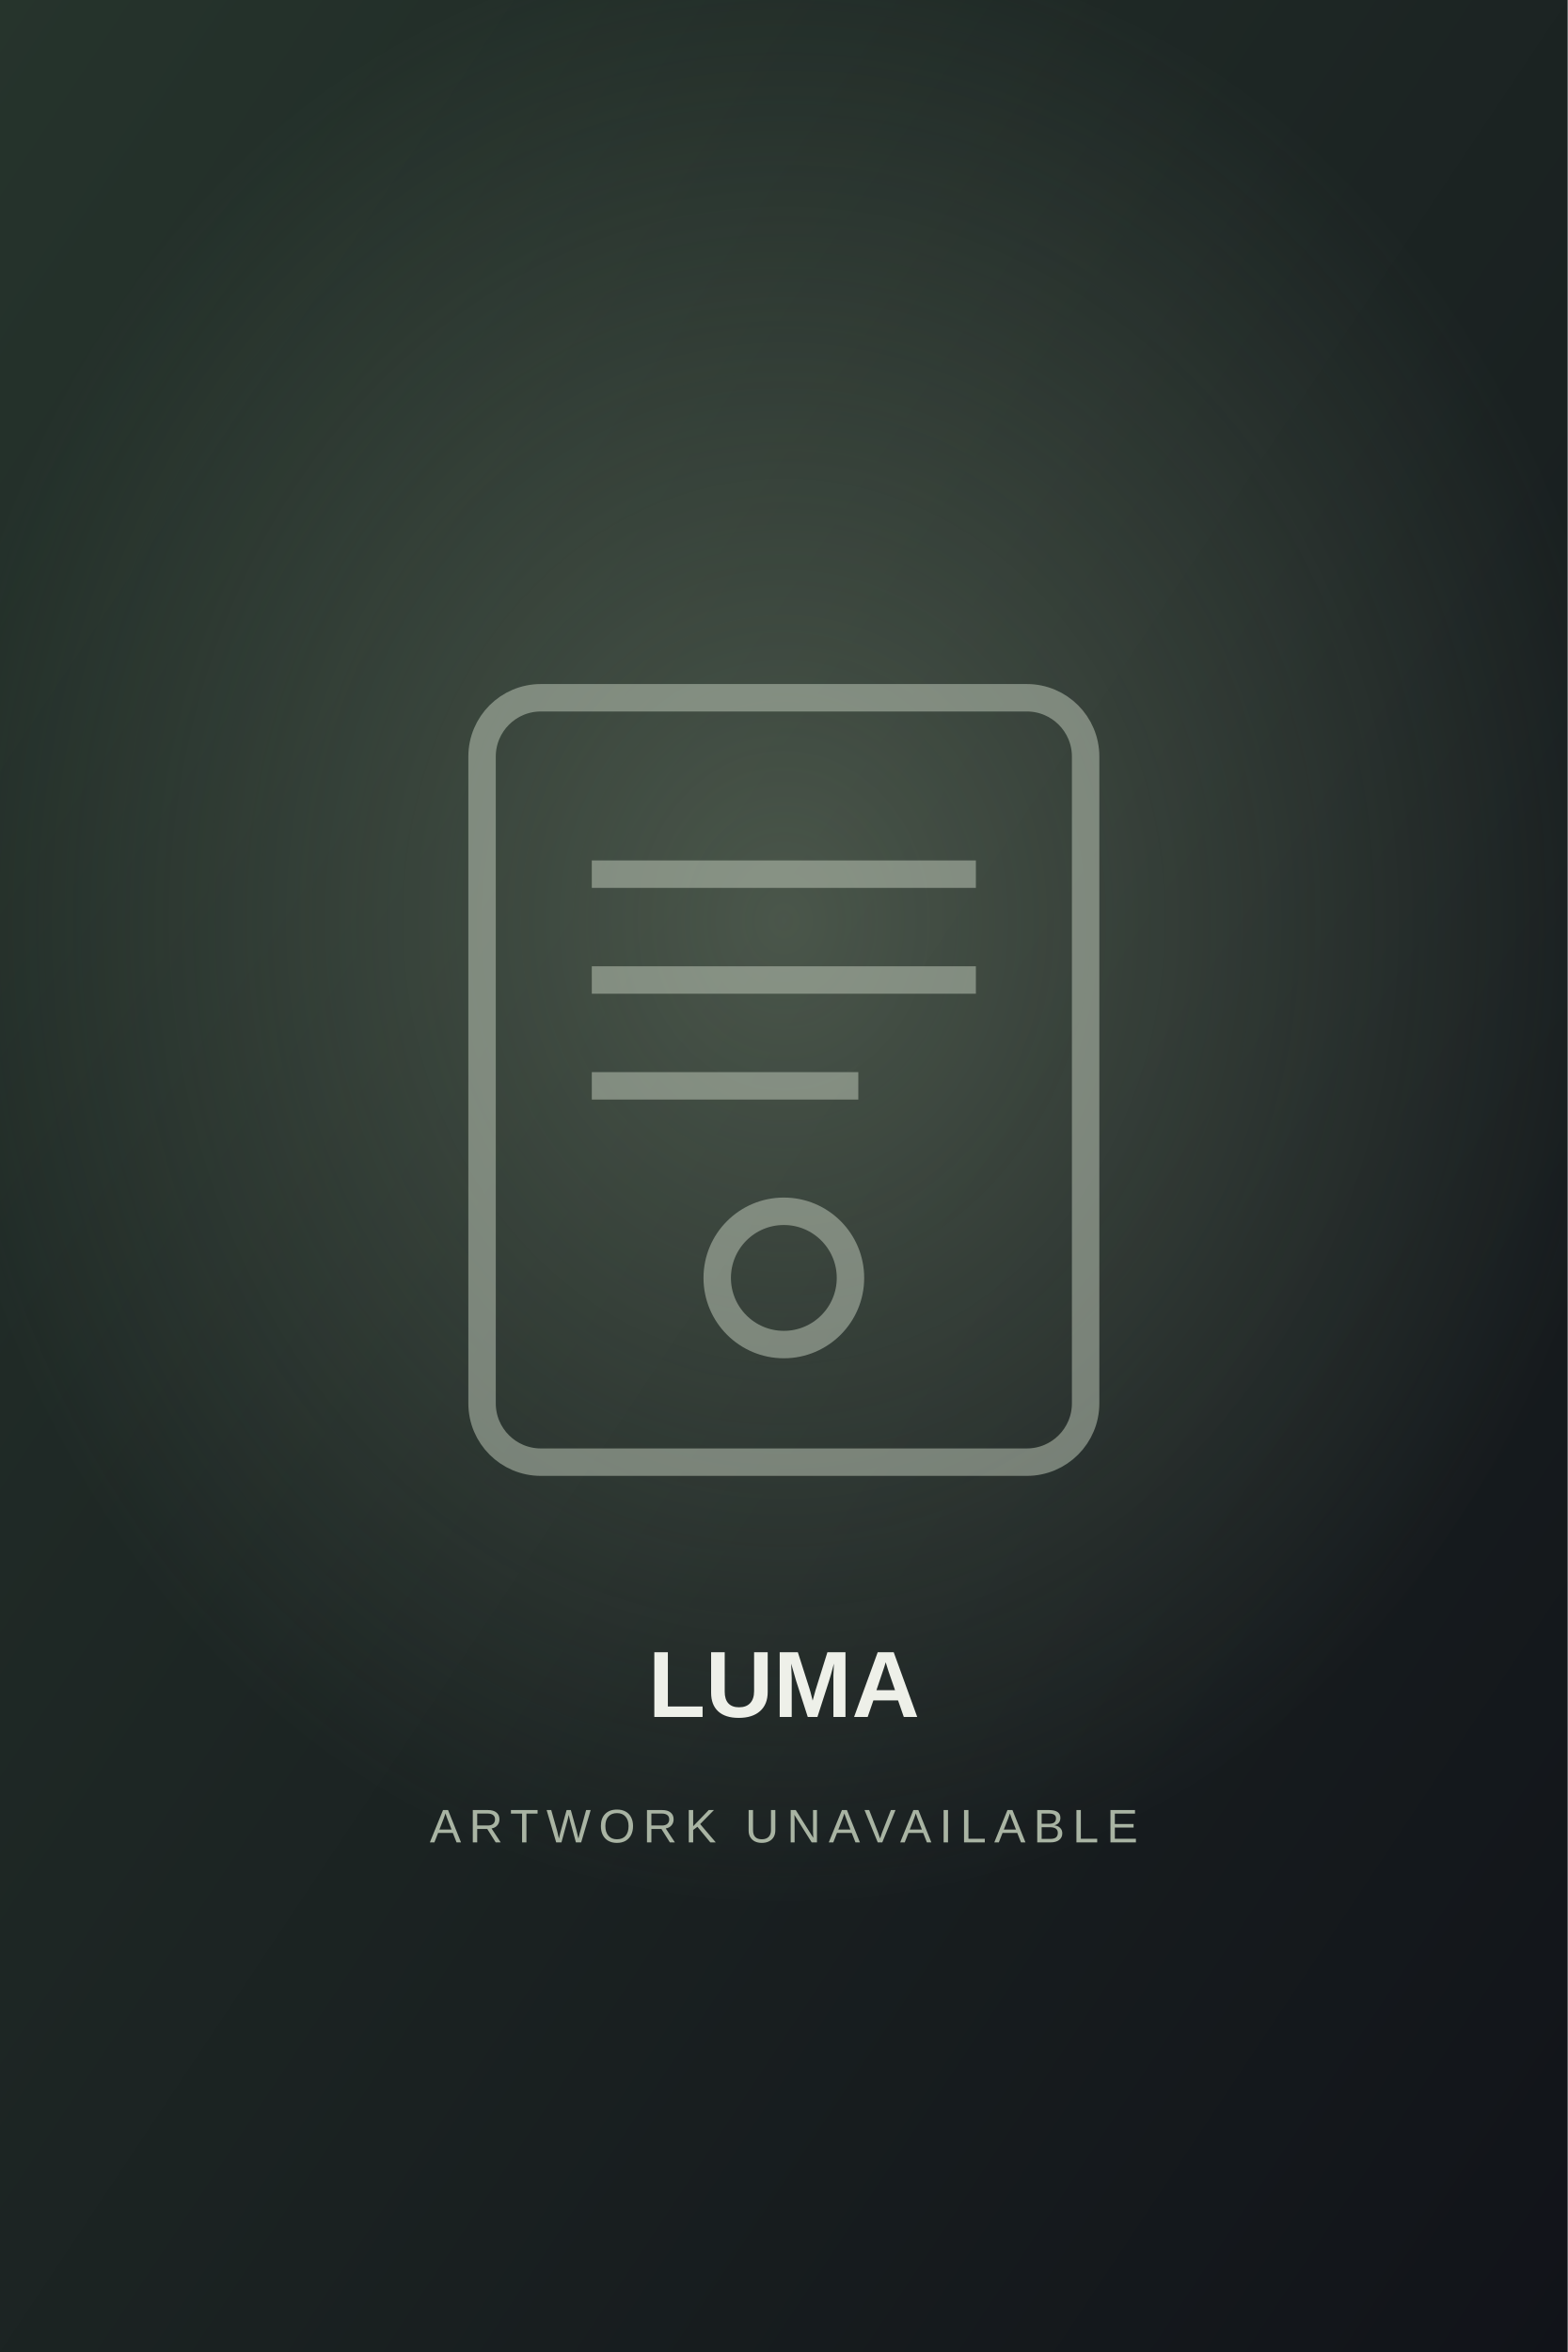
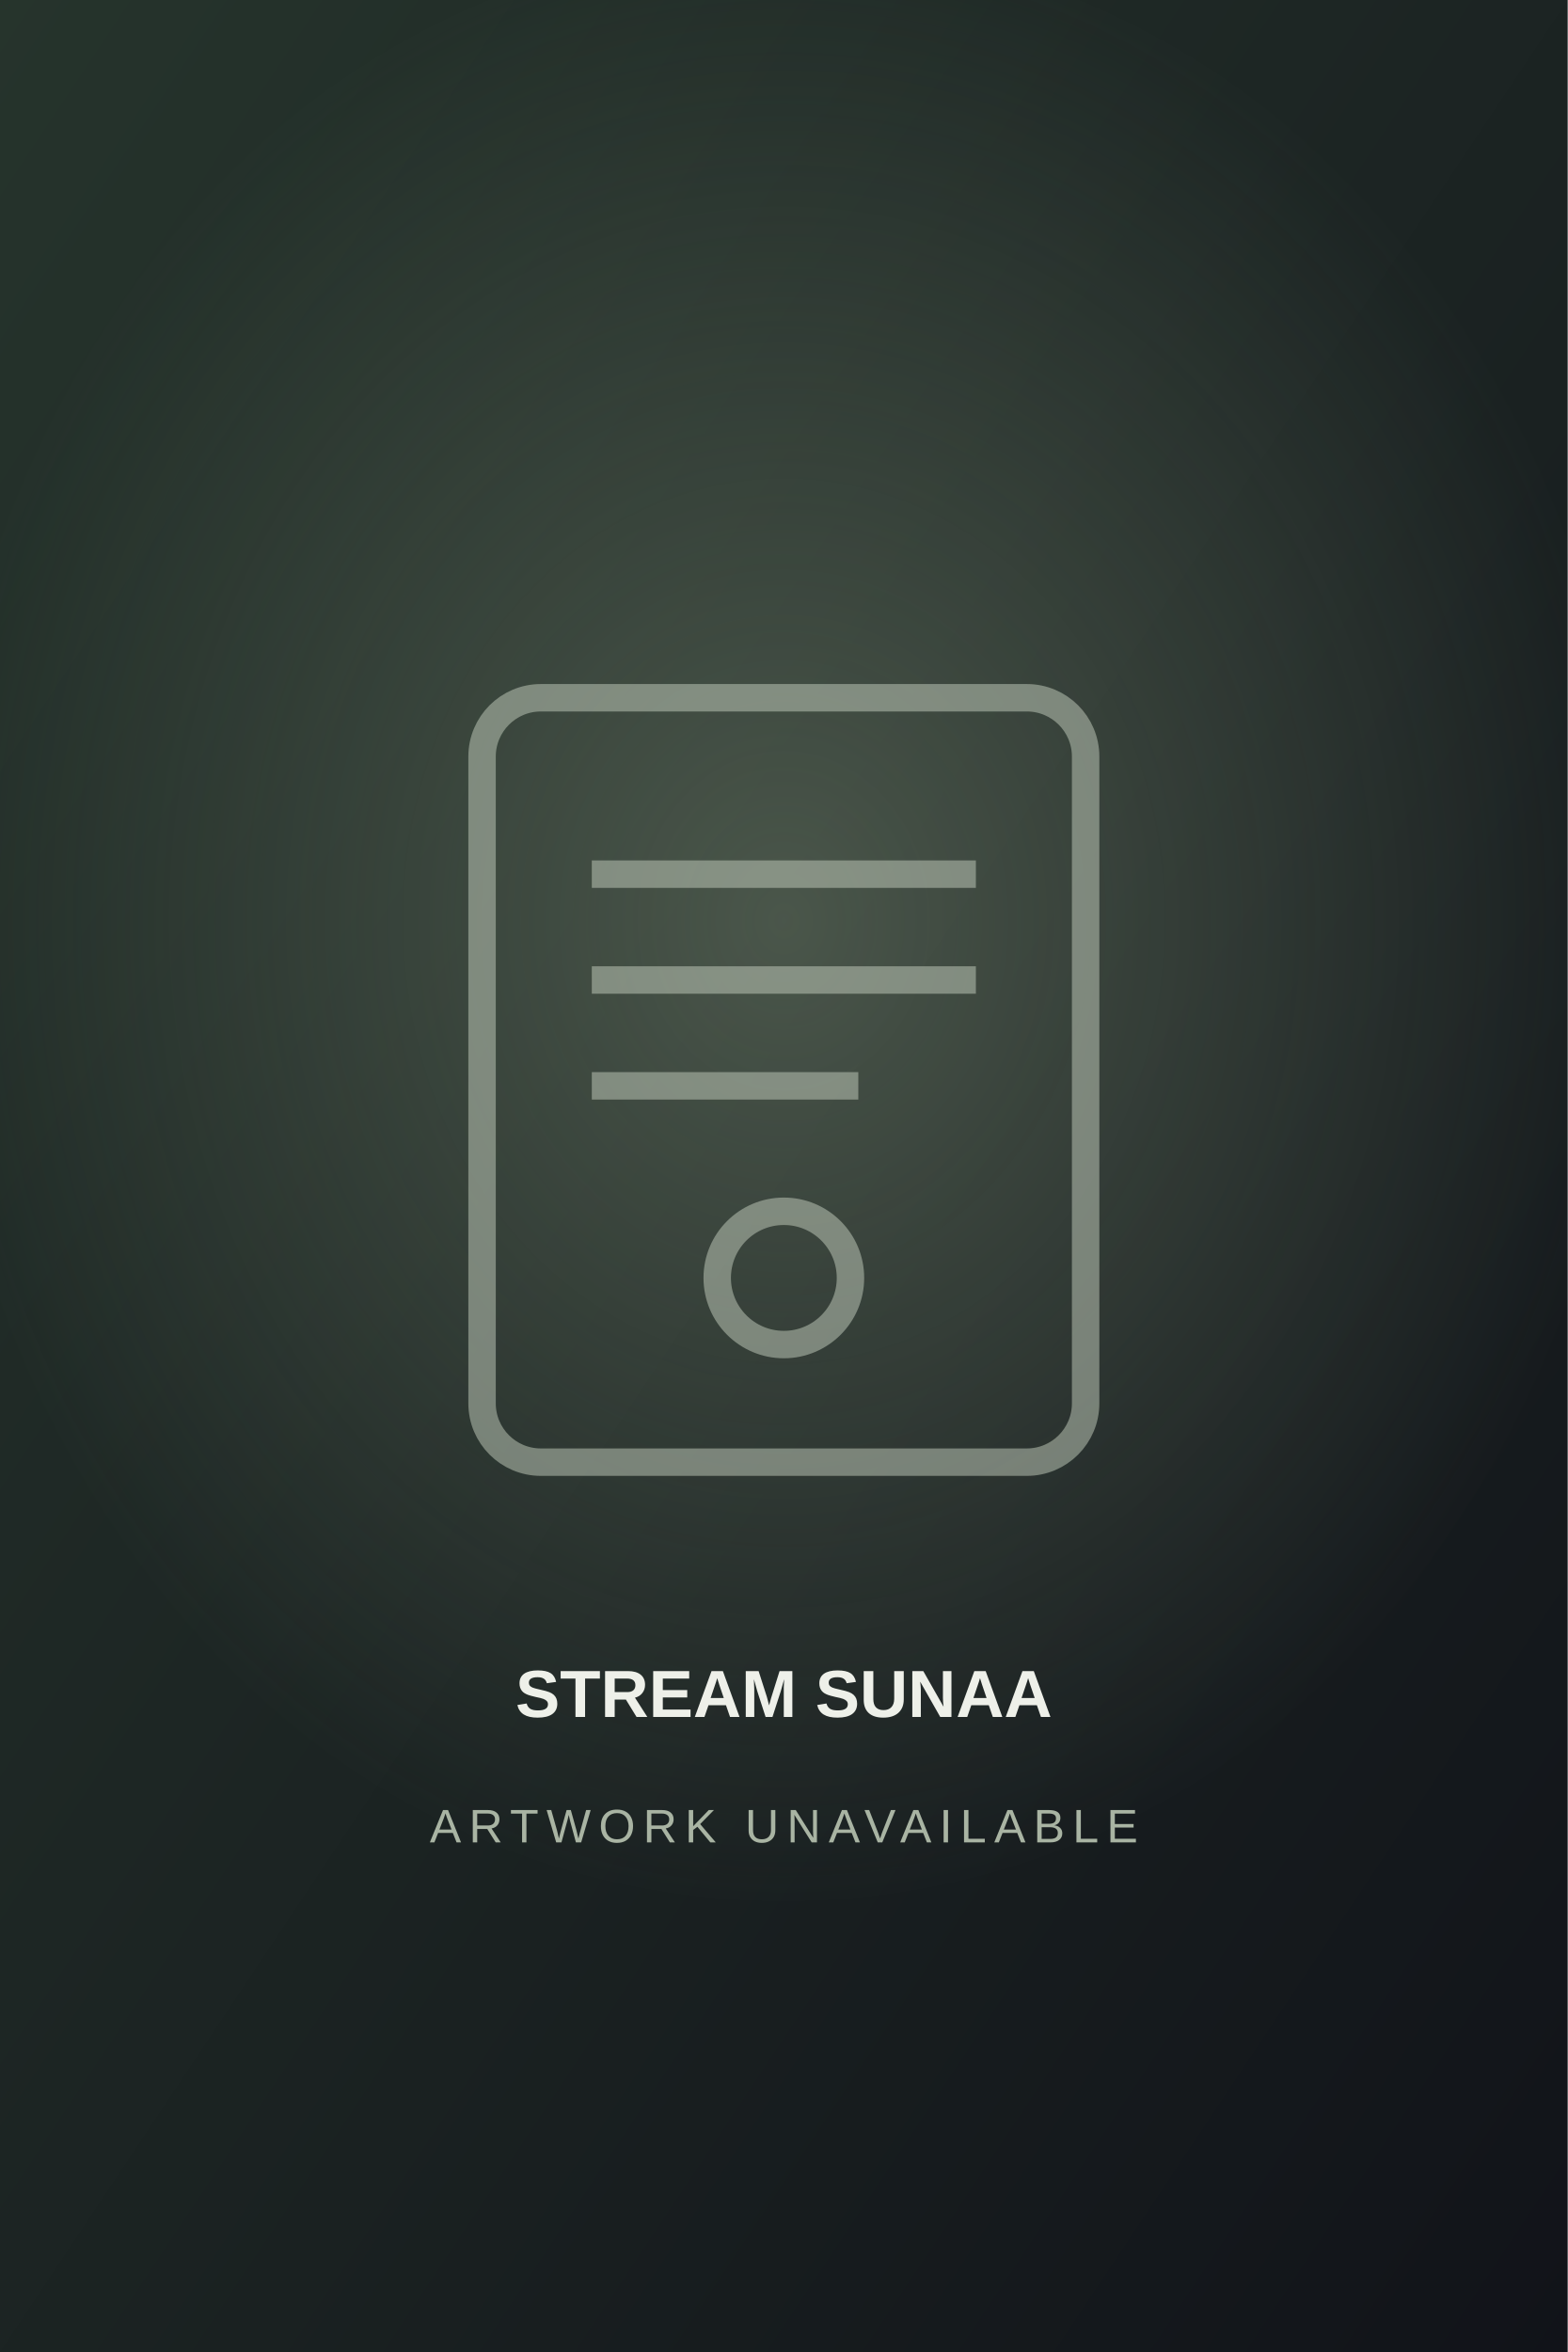
<svg xmlns="http://www.w3.org/2000/svg" viewBox="0 0 400 600" role="img" aria-label="Artwork unavailable">
  <defs>
    <linearGradient id="g" x1="0" y1="0" x2="1" y2="1">
      <stop stop-color="#26342c" />
      <stop offset="1" stop-color="#111319" />
    </linearGradient>
    <radialGradient id="r">
      <stop stop-color="#82927a" stop-opacity=".45" />
      <stop offset="1" stop-color="#82927a" stop-opacity="0" />
    </radialGradient>
  </defs>
  <rect width="400" height="600" fill="url(#g)" />
  <ellipse cx="200" cy="235" rx="220" ry="250" fill="url(#r)" />
  <g fill="none" stroke="#c7d0c0" stroke-opacity=".5" stroke-width="7">
    <rect x="123" y="178" width="154" height="195" rx="15" />
    <path d="M151 223h98M151 250h98M151 277h68" />
    <circle cx="200" cy="326" r="17" />
  </g>
-   <text x="200" y="438" font-family="Arial,sans-serif" font-size="24" font-weight="700" text-anchor="middle" fill="#eef0e9">LUMA</text>
+   <text x="200" y="438" font-family="Arial,sans-serif" font-size="17" font-weight="700" text-anchor="middle" fill="#eef0e9">STREAM SUNAA</text>
  <text x="200" y="470" font-family="Arial,sans-serif" font-size="12" letter-spacing="2" text-anchor="middle" fill="#a9b4a3">ARTWORK UNAVAILABLE</text>
</svg>
